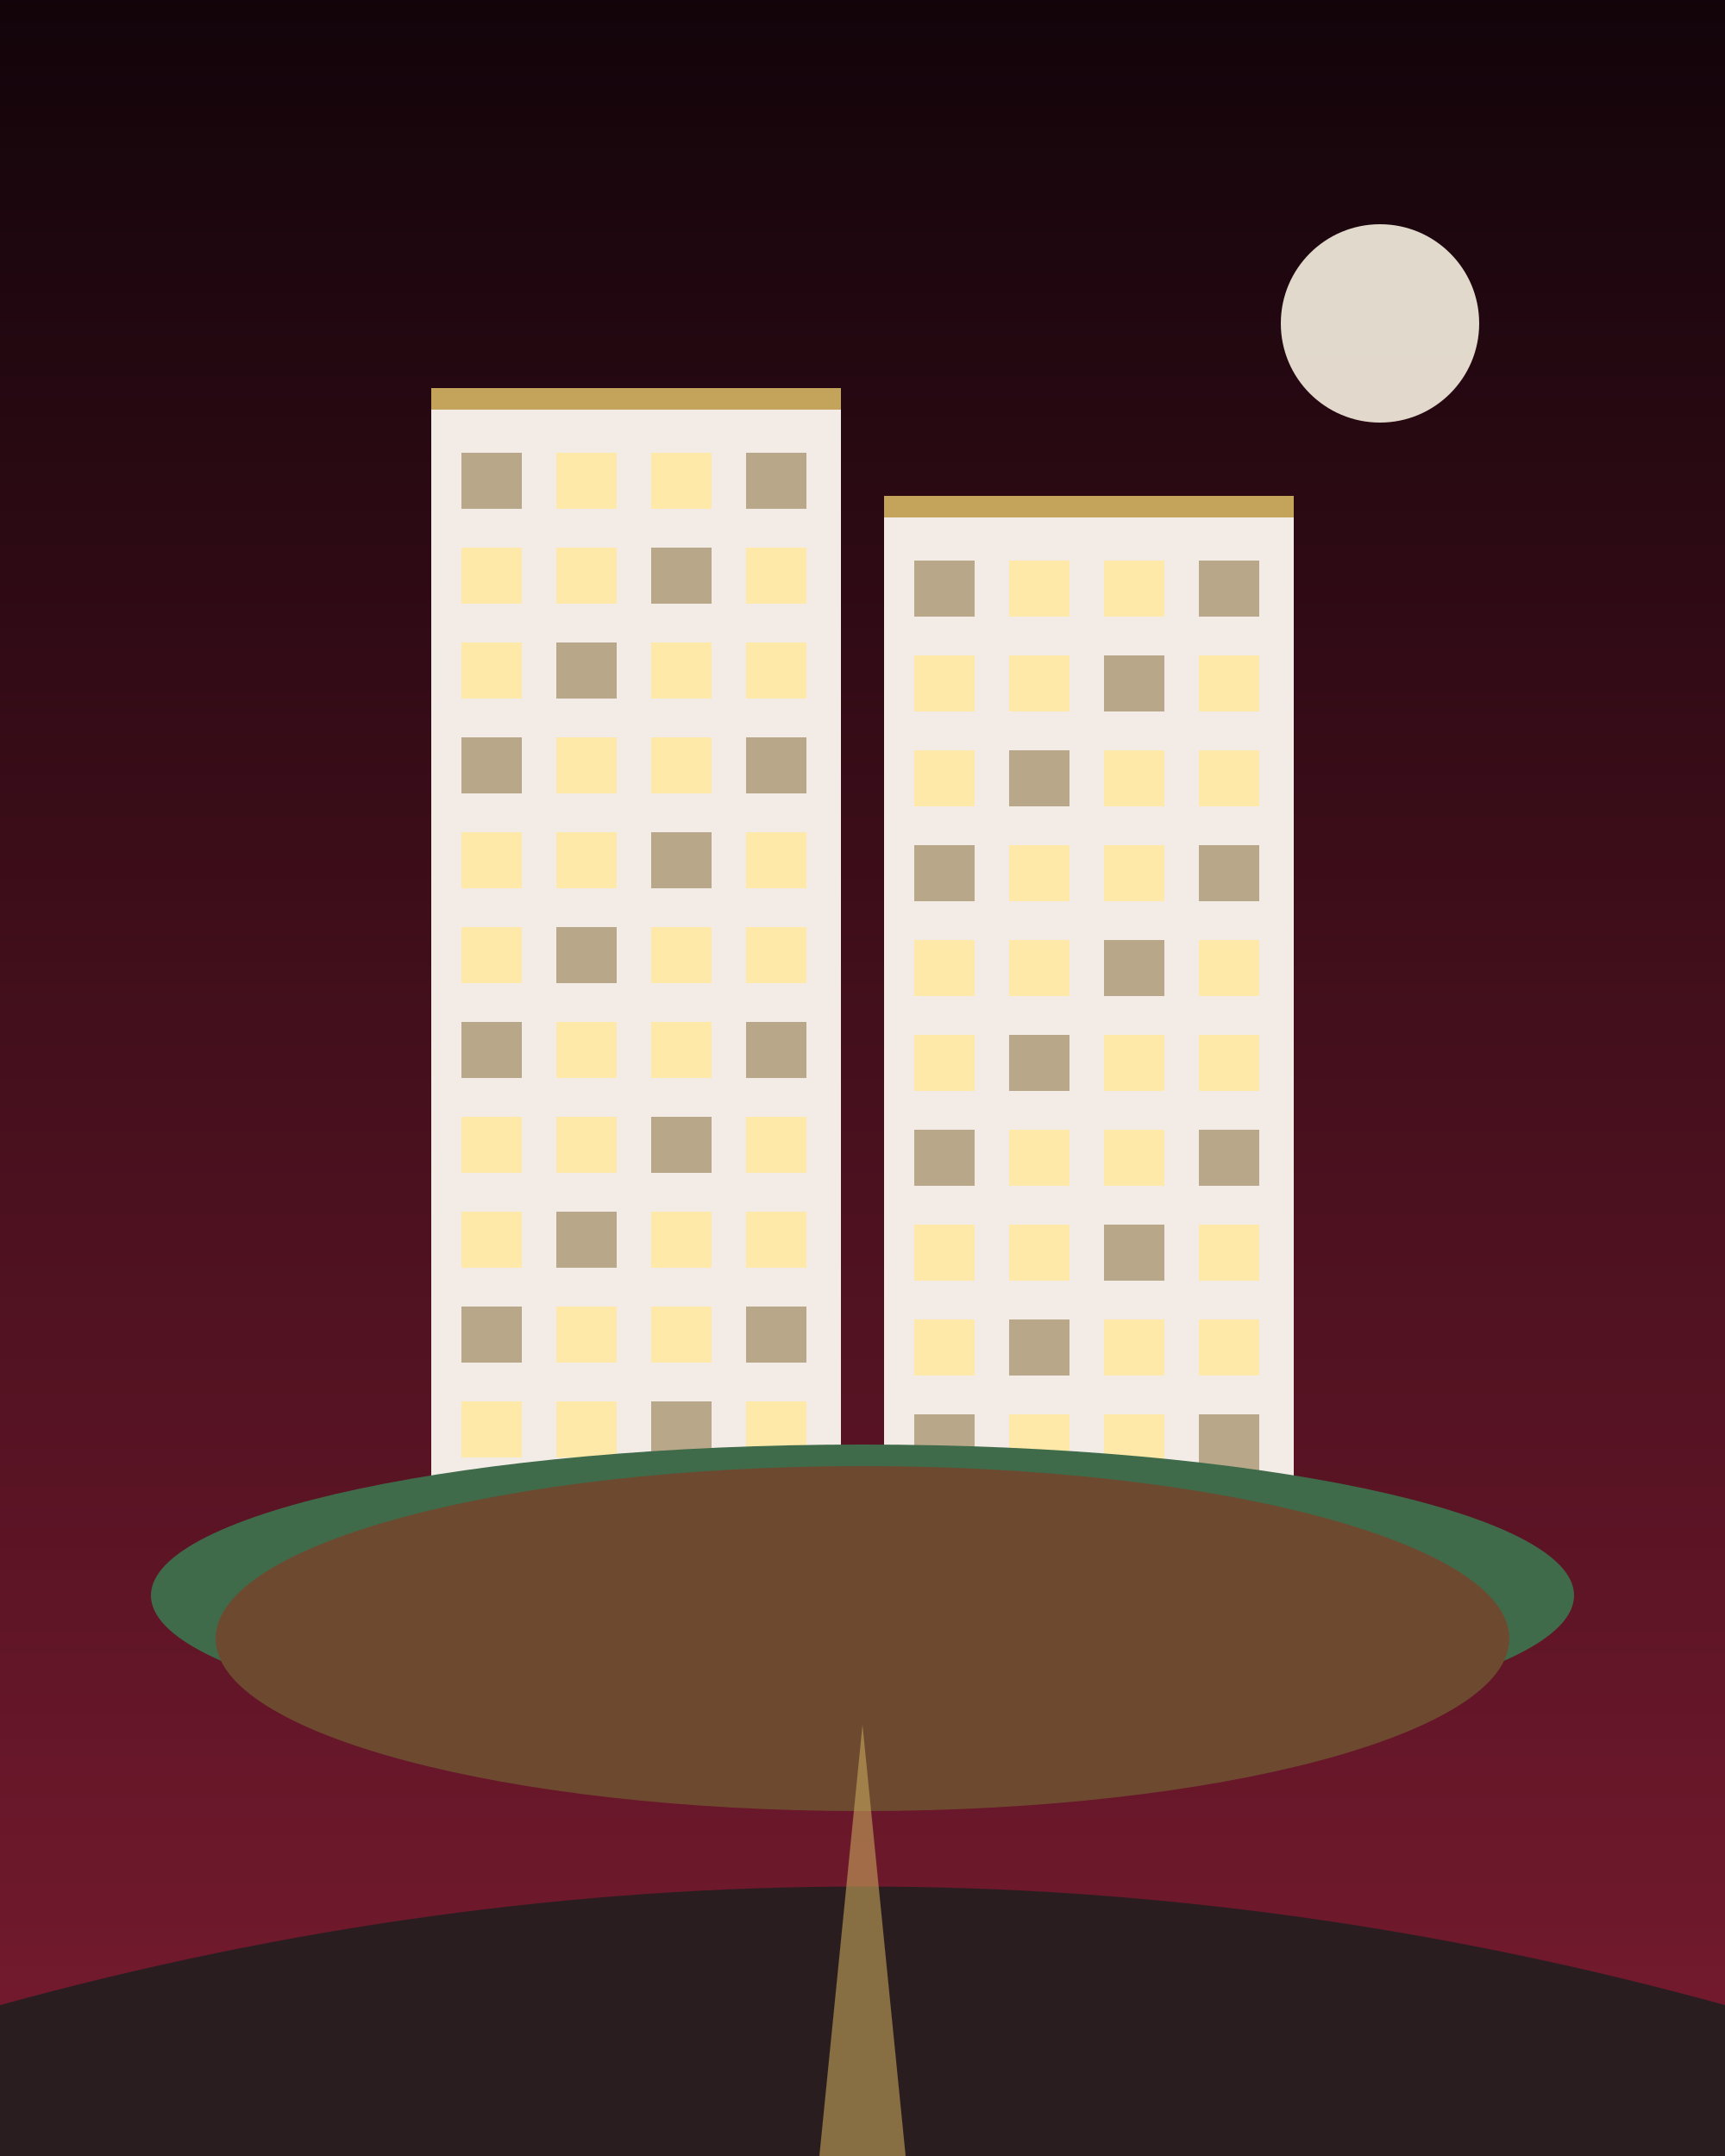
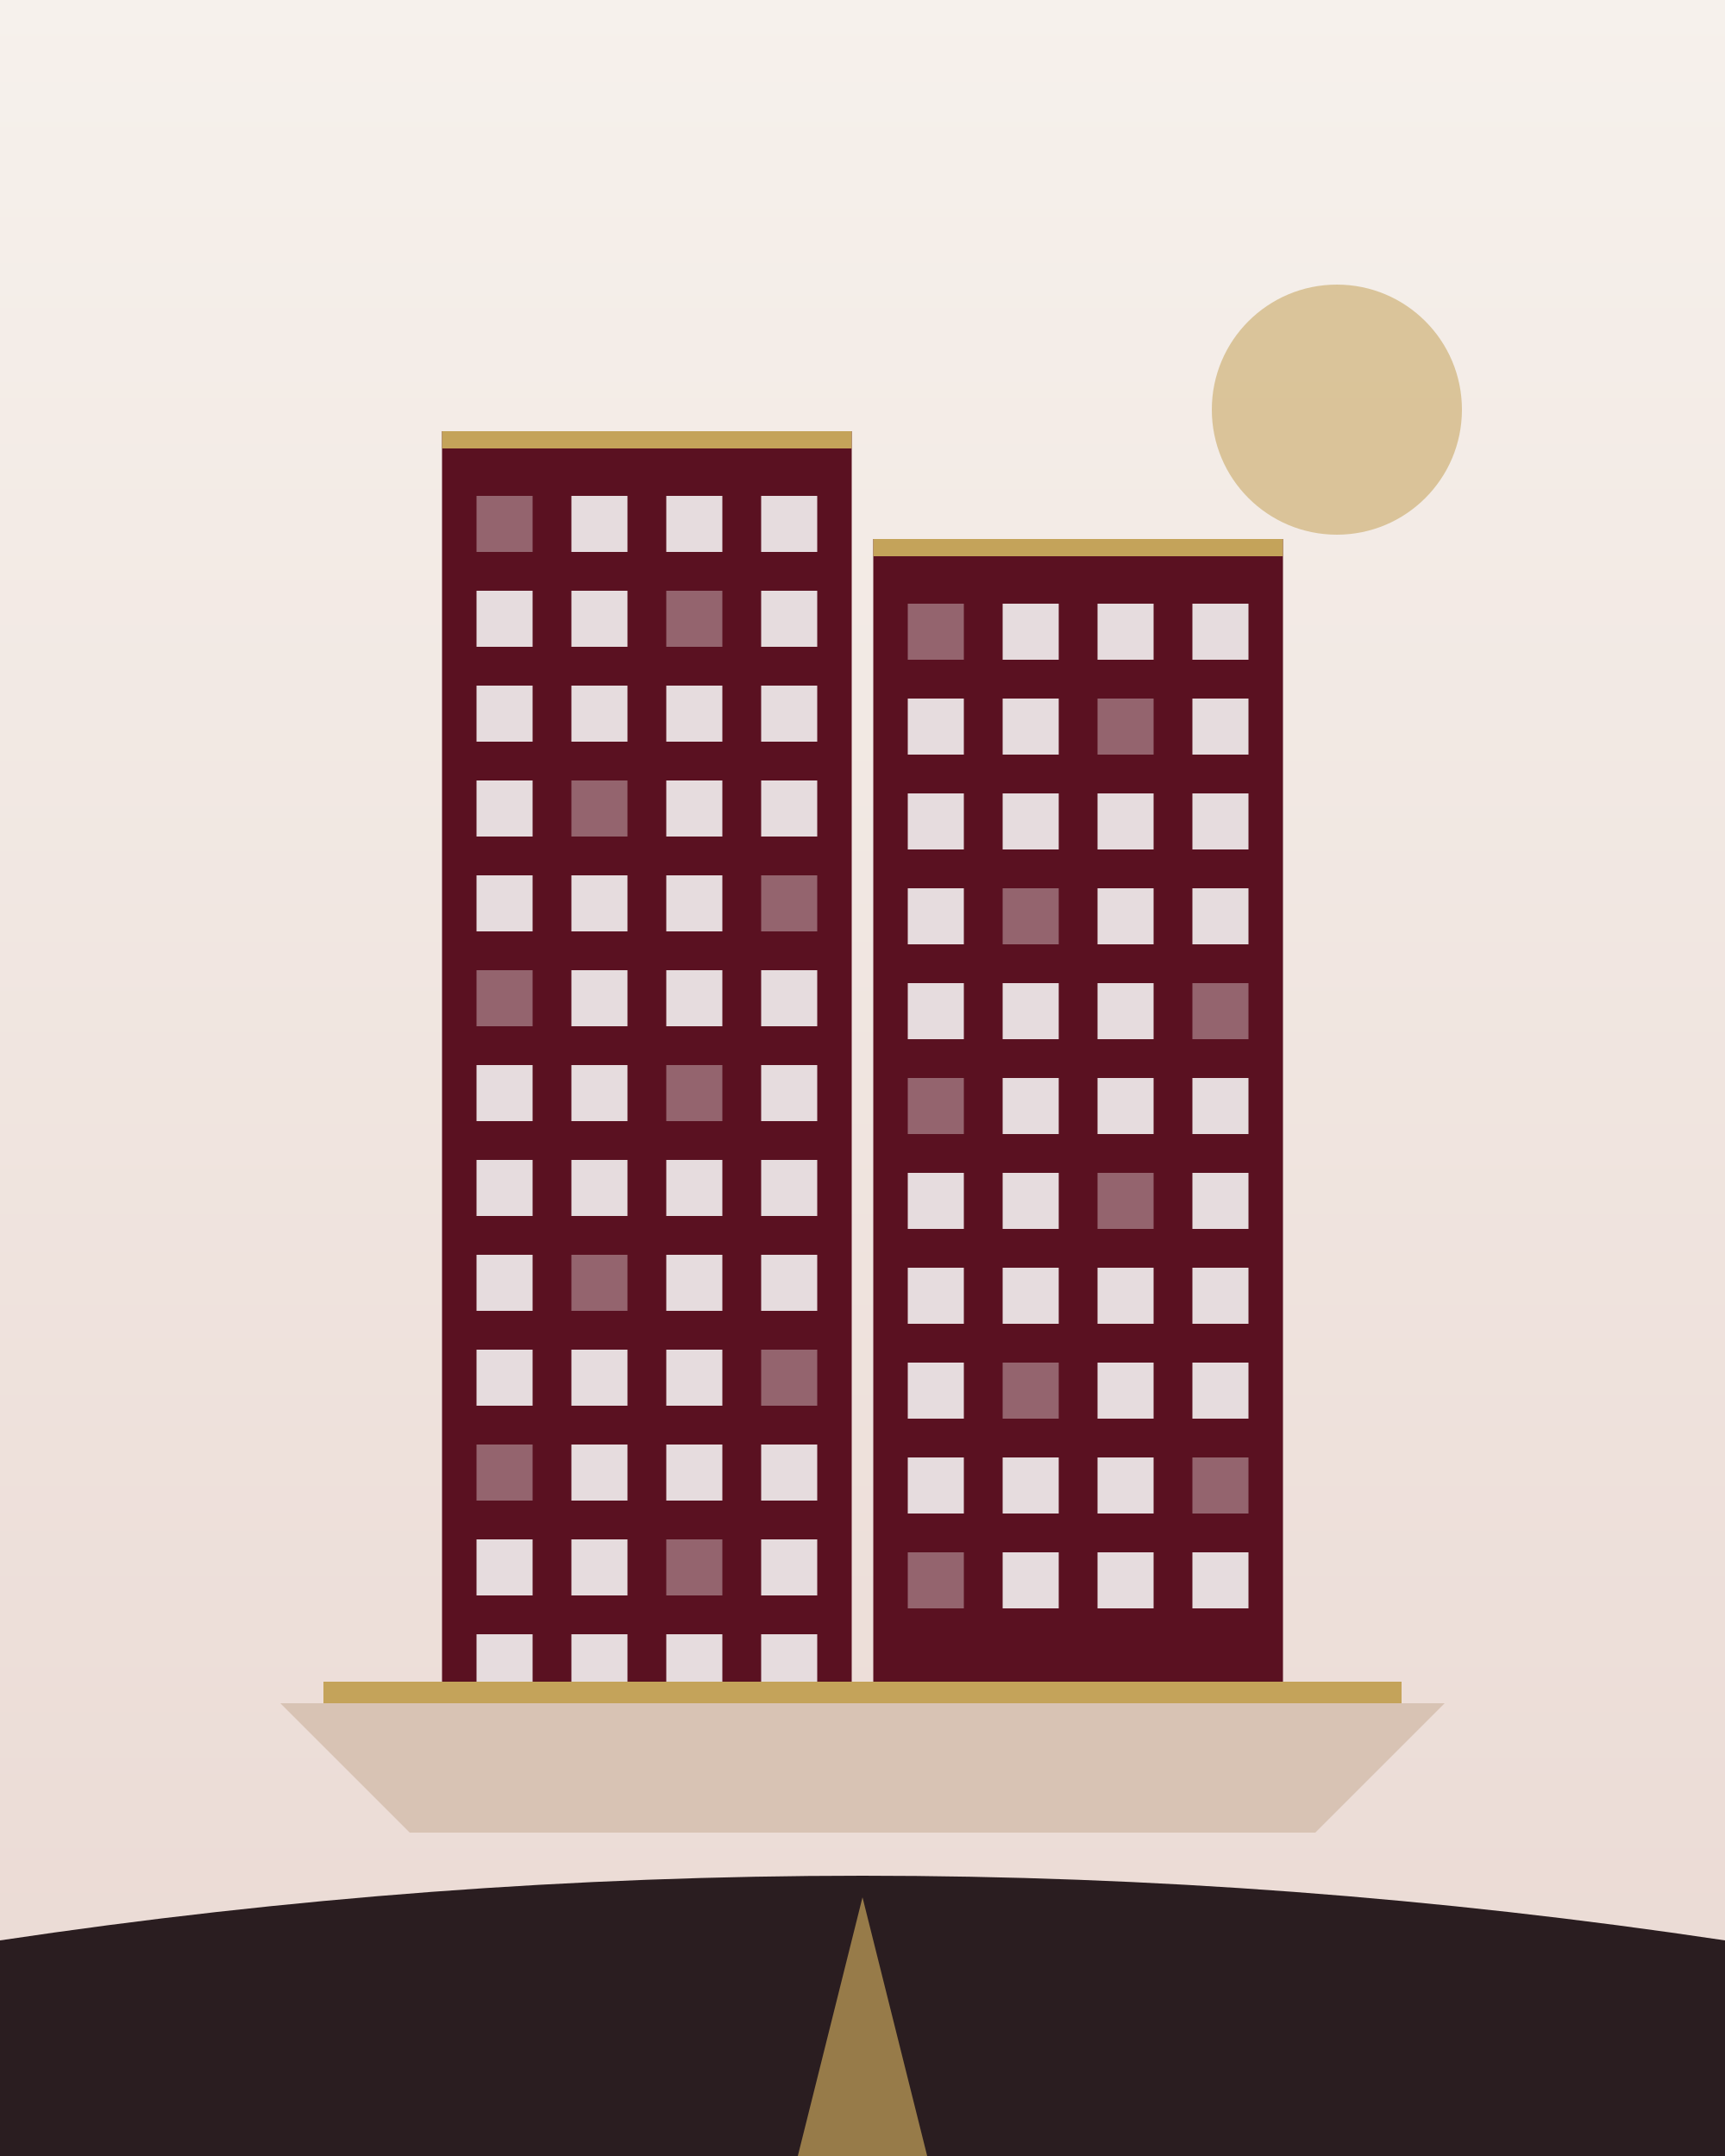
<svg xmlns="http://www.w3.org/2000/svg" viewBox="0 0 800 1000" role="img">
  <defs>
    <linearGradient id="s" x1="0" y1="0" x2="0" y2="1">
-       <stop offset="0" stop-color="#12040a" />
-       <stop offset="1" stop-color="#7a1b30" />
+       <stop offset="0" stop-color="#f6f1ec" />
+       <stop offset="1" stop-color="#ead9d3" />
    </linearGradient>
  </defs>
  <rect width="800" height="1000" fill="url(#s)" />
-   <circle cx="640" cy="150" r="46" fill="#f6efe0" opacity=".9" />
-   <rect x="200" y="180" width="190" height="520" fill="#f3ece6" />
-   <rect x="200" y="180" width="190" height="10" fill="#c4a35a" />
-   <rect x="214" y="210" width="28" height="26" fill="#b9a78a" />
-   <rect x="258" y="210" width="28" height="26" fill="#ffe9a8" />
-   <rect x="302" y="210" width="28" height="26" fill="#ffe9a8" />
-   <rect x="346" y="210" width="28" height="26" fill="#b9a78a" />
-   <rect x="214" y="254" width="28" height="26" fill="#ffe9a8" />
-   <rect x="258" y="254" width="28" height="26" fill="#ffe9a8" />
-   <rect x="302" y="254" width="28" height="26" fill="#b9a78a" />
-   <rect x="346" y="254" width="28" height="26" fill="#ffe9a8" />
-   <rect x="214" y="298" width="28" height="26" fill="#ffe9a8" />
-   <rect x="258" y="298" width="28" height="26" fill="#b9a78a" />
-   <rect x="302" y="298" width="28" height="26" fill="#ffe9a8" />
-   <rect x="346" y="298" width="28" height="26" fill="#ffe9a8" />
-   <rect x="214" y="342" width="28" height="26" fill="#b9a78a" />
-   <rect x="258" y="342" width="28" height="26" fill="#ffe9a8" />
-   <rect x="302" y="342" width="28" height="26" fill="#ffe9a8" />
-   <rect x="346" y="342" width="28" height="26" fill="#b9a78a" />
-   <rect x="214" y="386" width="28" height="26" fill="#ffe9a8" />
-   <rect x="258" y="386" width="28" height="26" fill="#ffe9a8" />
-   <rect x="302" y="386" width="28" height="26" fill="#b9a78a" />
-   <rect x="346" y="386" width="28" height="26" fill="#ffe9a8" />
-   <rect x="214" y="430" width="28" height="26" fill="#ffe9a8" />
-   <rect x="258" y="430" width="28" height="26" fill="#b9a78a" />
-   <rect x="302" y="430" width="28" height="26" fill="#ffe9a8" />
-   <rect x="346" y="430" width="28" height="26" fill="#ffe9a8" />
-   <rect x="214" y="474" width="28" height="26" fill="#b9a78a" />
-   <rect x="258" y="474" width="28" height="26" fill="#ffe9a8" />
-   <rect x="302" y="474" width="28" height="26" fill="#ffe9a8" />
-   <rect x="346" y="474" width="28" height="26" fill="#b9a78a" />
-   <rect x="214" y="518" width="28" height="26" fill="#ffe9a8" />
-   <rect x="258" y="518" width="28" height="26" fill="#ffe9a8" />
-   <rect x="302" y="518" width="28" height="26" fill="#b9a78a" />
-   <rect x="346" y="518" width="28" height="26" fill="#ffe9a8" />
-   <rect x="214" y="562" width="28" height="26" fill="#ffe9a8" />
-   <rect x="258" y="562" width="28" height="26" fill="#b9a78a" />
-   <rect x="302" y="562" width="28" height="26" fill="#ffe9a8" />
-   <rect x="346" y="562" width="28" height="26" fill="#ffe9a8" />
-   <rect x="214" y="606" width="28" height="26" fill="#b9a78a" />
-   <rect x="258" y="606" width="28" height="26" fill="#ffe9a8" />
-   <rect x="302" y="606" width="28" height="26" fill="#ffe9a8" />
-   <rect x="346" y="606" width="28" height="26" fill="#b9a78a" />
-   <rect x="214" y="650" width="28" height="26" fill="#ffe9a8" />
-   <rect x="258" y="650" width="28" height="26" fill="#ffe9a8" />
-   <rect x="302" y="650" width="28" height="26" fill="#b9a78a" />
-   <rect x="346" y="650" width="28" height="26" fill="#ffe9a8" />
-   <rect x="410" y="230" width="190" height="470" fill="#f3ece6" />
-   <rect x="410" y="230" width="190" height="10" fill="#c4a35a" />
-   <rect x="424" y="260" width="28" height="26" fill="#b9a78a" />
-   <rect x="468" y="260" width="28" height="26" fill="#ffe9a8" />
-   <rect x="512" y="260" width="28" height="26" fill="#ffe9a8" />
-   <rect x="556" y="260" width="28" height="26" fill="#b9a78a" />
-   <rect x="424" y="304" width="28" height="26" fill="#ffe9a8" />
-   <rect x="468" y="304" width="28" height="26" fill="#ffe9a8" />
-   <rect x="512" y="304" width="28" height="26" fill="#b9a78a" />
-   <rect x="556" y="304" width="28" height="26" fill="#ffe9a8" />
-   <rect x="424" y="348" width="28" height="26" fill="#ffe9a8" />
-   <rect x="468" y="348" width="28" height="26" fill="#b9a78a" />
-   <rect x="512" y="348" width="28" height="26" fill="#ffe9a8" />
-   <rect x="556" y="348" width="28" height="26" fill="#ffe9a8" />
-   <rect x="424" y="392" width="28" height="26" fill="#b9a78a" />
-   <rect x="468" y="392" width="28" height="26" fill="#ffe9a8" />
-   <rect x="512" y="392" width="28" height="26" fill="#ffe9a8" />
-   <rect x="556" y="392" width="28" height="26" fill="#b9a78a" />
-   <rect x="424" y="436" width="28" height="26" fill="#ffe9a8" />
-   <rect x="468" y="436" width="28" height="26" fill="#ffe9a8" />
-   <rect x="512" y="436" width="28" height="26" fill="#b9a78a" />
-   <rect x="556" y="436" width="28" height="26" fill="#ffe9a8" />
-   <rect x="424" y="480" width="28" height="26" fill="#ffe9a8" />
-   <rect x="468" y="480" width="28" height="26" fill="#b9a78a" />
-   <rect x="512" y="480" width="28" height="26" fill="#ffe9a8" />
-   <rect x="556" y="480" width="28" height="26" fill="#ffe9a8" />
-   <rect x="424" y="524" width="28" height="26" fill="#b9a78a" />
-   <rect x="468" y="524" width="28" height="26" fill="#ffe9a8" />
-   <rect x="512" y="524" width="28" height="26" fill="#ffe9a8" />
-   <rect x="556" y="524" width="28" height="26" fill="#b9a78a" />
-   <rect x="424" y="568" width="28" height="26" fill="#ffe9a8" />
-   <rect x="468" y="568" width="28" height="26" fill="#ffe9a8" />
-   <rect x="512" y="568" width="28" height="26" fill="#b9a78a" />
-   <rect x="556" y="568" width="28" height="26" fill="#ffe9a8" />
-   <rect x="424" y="612" width="28" height="26" fill="#ffe9a8" />
-   <rect x="468" y="612" width="28" height="26" fill="#b9a78a" />
-   <rect x="512" y="612" width="28" height="26" fill="#ffe9a8" />
-   <rect x="556" y="612" width="28" height="26" fill="#ffe9a8" />
-   <rect x="424" y="656" width="28" height="26" fill="#b9a78a" />
-   <rect x="468" y="656" width="28" height="26" fill="#ffe9a8" />
-   <rect x="512" y="656" width="28" height="26" fill="#ffe9a8" />
-   <rect x="556" y="656" width="28" height="26" fill="#b9a78a" />
-   <ellipse cx="400" cy="740" rx="330" ry="70" fill="#3f6b4a" />
-   <ellipse cx="400" cy="760" rx="300" ry="80" fill="#6d4a2f" />
-   <path d="M0 930 Q400 820 800 930V1000H0Z" fill="#2a1d20" />
-   <path d="M380 1000 L400 800 L420 1000Z" fill="#c4a35a" opacity=".6" />
+   <circle cx="620" cy="190" r="58" fill="#c4a35a" opacity=".55" />
+   <rect x="205" y="200" width="190" height="580" fill="#5a1121" />
+   <rect x="205" y="200" width="190" height="8" fill="#c4a35a" />
+   <rect x="221" y="230" width="26" height="26" fill="#fff" opacity="0.35" />
+   <rect x="265" y="230" width="26" height="26" fill="#fff" opacity="0.85" />
+   <rect x="309" y="230" width="26" height="26" fill="#fff" opacity="0.85" />
+   <rect x="353" y="230" width="26" height="26" fill="#fff" opacity="0.85" />
+   <rect x="221" y="274" width="26" height="26" fill="#fff" opacity="0.85" />
+   <rect x="265" y="274" width="26" height="26" fill="#fff" opacity="0.85" />
+   <rect x="309" y="274" width="26" height="26" fill="#fff" opacity="0.35" />
+   <rect x="353" y="274" width="26" height="26" fill="#fff" opacity="0.85" />
+   <rect x="221" y="318" width="26" height="26" fill="#fff" opacity="0.85" />
+   <rect x="265" y="318" width="26" height="26" fill="#fff" opacity="0.85" />
+   <rect x="309" y="318" width="26" height="26" fill="#fff" opacity="0.85" />
+   <rect x="353" y="318" width="26" height="26" fill="#fff" opacity="0.85" />
+   <rect x="221" y="362" width="26" height="26" fill="#fff" opacity="0.85" />
+   <rect x="265" y="362" width="26" height="26" fill="#fff" opacity="0.35" />
+   <rect x="309" y="362" width="26" height="26" fill="#fff" opacity="0.85" />
+   <rect x="353" y="362" width="26" height="26" fill="#fff" opacity="0.85" />
+   <rect x="221" y="406" width="26" height="26" fill="#fff" opacity="0.85" />
+   <rect x="265" y="406" width="26" height="26" fill="#fff" opacity="0.85" />
+   <rect x="309" y="406" width="26" height="26" fill="#fff" opacity="0.85" />
+   <rect x="353" y="406" width="26" height="26" fill="#fff" opacity="0.35" />
+   <rect x="221" y="450" width="26" height="26" fill="#fff" opacity="0.35" />
+   <rect x="265" y="450" width="26" height="26" fill="#fff" opacity="0.85" />
+   <rect x="309" y="450" width="26" height="26" fill="#fff" opacity="0.85" />
+   <rect x="353" y="450" width="26" height="26" fill="#fff" opacity="0.85" />
+   <rect x="221" y="494" width="26" height="26" fill="#fff" opacity="0.85" />
+   <rect x="265" y="494" width="26" height="26" fill="#fff" opacity="0.85" />
+   <rect x="309" y="494" width="26" height="26" fill="#fff" opacity="0.35" />
+   <rect x="353" y="494" width="26" height="26" fill="#fff" opacity="0.85" />
+   <rect x="221" y="538" width="26" height="26" fill="#fff" opacity="0.85" />
+   <rect x="265" y="538" width="26" height="26" fill="#fff" opacity="0.85" />
+   <rect x="309" y="538" width="26" height="26" fill="#fff" opacity="0.85" />
+   <rect x="353" y="538" width="26" height="26" fill="#fff" opacity="0.85" />
+   <rect x="221" y="582" width="26" height="26" fill="#fff" opacity="0.85" />
+   <rect x="265" y="582" width="26" height="26" fill="#fff" opacity="0.35" />
+   <rect x="309" y="582" width="26" height="26" fill="#fff" opacity="0.85" />
+   <rect x="353" y="582" width="26" height="26" fill="#fff" opacity="0.85" />
+   <rect x="221" y="626" width="26" height="26" fill="#fff" opacity="0.85" />
+   <rect x="265" y="626" width="26" height="26" fill="#fff" opacity="0.85" />
+   <rect x="309" y="626" width="26" height="26" fill="#fff" opacity="0.85" />
+   <rect x="353" y="626" width="26" height="26" fill="#fff" opacity="0.35" />
+   <rect x="221" y="670" width="26" height="26" fill="#fff" opacity="0.35" />
+   <rect x="265" y="670" width="26" height="26" fill="#fff" opacity="0.85" />
+   <rect x="309" y="670" width="26" height="26" fill="#fff" opacity="0.85" />
+   <rect x="353" y="670" width="26" height="26" fill="#fff" opacity="0.85" />
+   <rect x="221" y="714" width="26" height="26" fill="#fff" opacity="0.85" />
+   <rect x="265" y="714" width="26" height="26" fill="#fff" opacity="0.85" />
+   <rect x="309" y="714" width="26" height="26" fill="#fff" opacity="0.35" />
+   <rect x="353" y="714" width="26" height="26" fill="#fff" opacity="0.85" />
+   <rect x="221" y="758" width="26" height="26" fill="#fff" opacity="0.85" />
+   <rect x="265" y="758" width="26" height="26" fill="#fff" opacity="0.85" />
+   <rect x="309" y="758" width="26" height="26" fill="#fff" opacity="0.85" />
+   <rect x="353" y="758" width="26" height="26" fill="#fff" opacity="0.85" />
+   <rect x="405" y="250" width="190" height="530" fill="#5a1121" />
+   <rect x="405" y="250" width="190" height="8" fill="#c4a35a" />
+   <rect x="421" y="280" width="26" height="26" fill="#fff" opacity="0.35" />
+   <rect x="465" y="280" width="26" height="26" fill="#fff" opacity="0.85" />
+   <rect x="509" y="280" width="26" height="26" fill="#fff" opacity="0.85" />
+   <rect x="553" y="280" width="26" height="26" fill="#fff" opacity="0.85" />
+   <rect x="421" y="324" width="26" height="26" fill="#fff" opacity="0.85" />
+   <rect x="465" y="324" width="26" height="26" fill="#fff" opacity="0.85" />
+   <rect x="509" y="324" width="26" height="26" fill="#fff" opacity="0.35" />
+   <rect x="553" y="324" width="26" height="26" fill="#fff" opacity="0.85" />
+   <rect x="421" y="368" width="26" height="26" fill="#fff" opacity="0.85" />
+   <rect x="465" y="368" width="26" height="26" fill="#fff" opacity="0.85" />
+   <rect x="509" y="368" width="26" height="26" fill="#fff" opacity="0.85" />
+   <rect x="553" y="368" width="26" height="26" fill="#fff" opacity="0.85" />
+   <rect x="421" y="412" width="26" height="26" fill="#fff" opacity="0.85" />
+   <rect x="465" y="412" width="26" height="26" fill="#fff" opacity="0.35" />
+   <rect x="509" y="412" width="26" height="26" fill="#fff" opacity="0.85" />
+   <rect x="553" y="412" width="26" height="26" fill="#fff" opacity="0.85" />
+   <rect x="421" y="456" width="26" height="26" fill="#fff" opacity="0.85" />
+   <rect x="465" y="456" width="26" height="26" fill="#fff" opacity="0.85" />
+   <rect x="509" y="456" width="26" height="26" fill="#fff" opacity="0.85" />
+   <rect x="553" y="456" width="26" height="26" fill="#fff" opacity="0.35" />
+   <rect x="421" y="500" width="26" height="26" fill="#fff" opacity="0.35" />
+   <rect x="465" y="500" width="26" height="26" fill="#fff" opacity="0.85" />
+   <rect x="509" y="500" width="26" height="26" fill="#fff" opacity="0.85" />
+   <rect x="553" y="500" width="26" height="26" fill="#fff" opacity="0.85" />
+   <rect x="421" y="544" width="26" height="26" fill="#fff" opacity="0.85" />
+   <rect x="465" y="544" width="26" height="26" fill="#fff" opacity="0.85" />
+   <rect x="509" y="544" width="26" height="26" fill="#fff" opacity="0.35" />
+   <rect x="553" y="544" width="26" height="26" fill="#fff" opacity="0.85" />
+   <rect x="421" y="588" width="26" height="26" fill="#fff" opacity="0.85" />
+   <rect x="465" y="588" width="26" height="26" fill="#fff" opacity="0.85" />
+   <rect x="509" y="588" width="26" height="26" fill="#fff" opacity="0.85" />
+   <rect x="553" y="588" width="26" height="26" fill="#fff" opacity="0.85" />
+   <rect x="421" y="632" width="26" height="26" fill="#fff" opacity="0.85" />
+   <rect x="465" y="632" width="26" height="26" fill="#fff" opacity="0.35" />
+   <rect x="509" y="632" width="26" height="26" fill="#fff" opacity="0.85" />
+   <rect x="553" y="632" width="26" height="26" fill="#fff" opacity="0.85" />
+   <rect x="421" y="676" width="26" height="26" fill="#fff" opacity="0.85" />
+   <rect x="465" y="676" width="26" height="26" fill="#fff" opacity="0.85" />
+   <rect x="509" y="676" width="26" height="26" fill="#fff" opacity="0.85" />
+   <rect x="553" y="676" width="26" height="26" fill="#fff" opacity="0.35" />
+   <rect x="421" y="720" width="26" height="26" fill="#fff" opacity="0.35" />
+   <rect x="465" y="720" width="26" height="26" fill="#fff" opacity="0.85" />
+   <rect x="509" y="720" width="26" height="26" fill="#fff" opacity="0.85" />
+   <rect x="553" y="720" width="26" height="26" fill="#fff" opacity="0.85" />
+   <rect x="150" y="780" width="500" height="10" fill="#c4a35a" />
+   <path d="M130 790h540l-60 60H190z" fill="#d8c3b4" />
+   <path d="M0 900Q400 840 800 900V1000H0Z" fill="#2a1d20" />
+   <path d="M370 1000L400 880L430 1000Z" fill="#c4a35a" opacity=".7" />
</svg>
